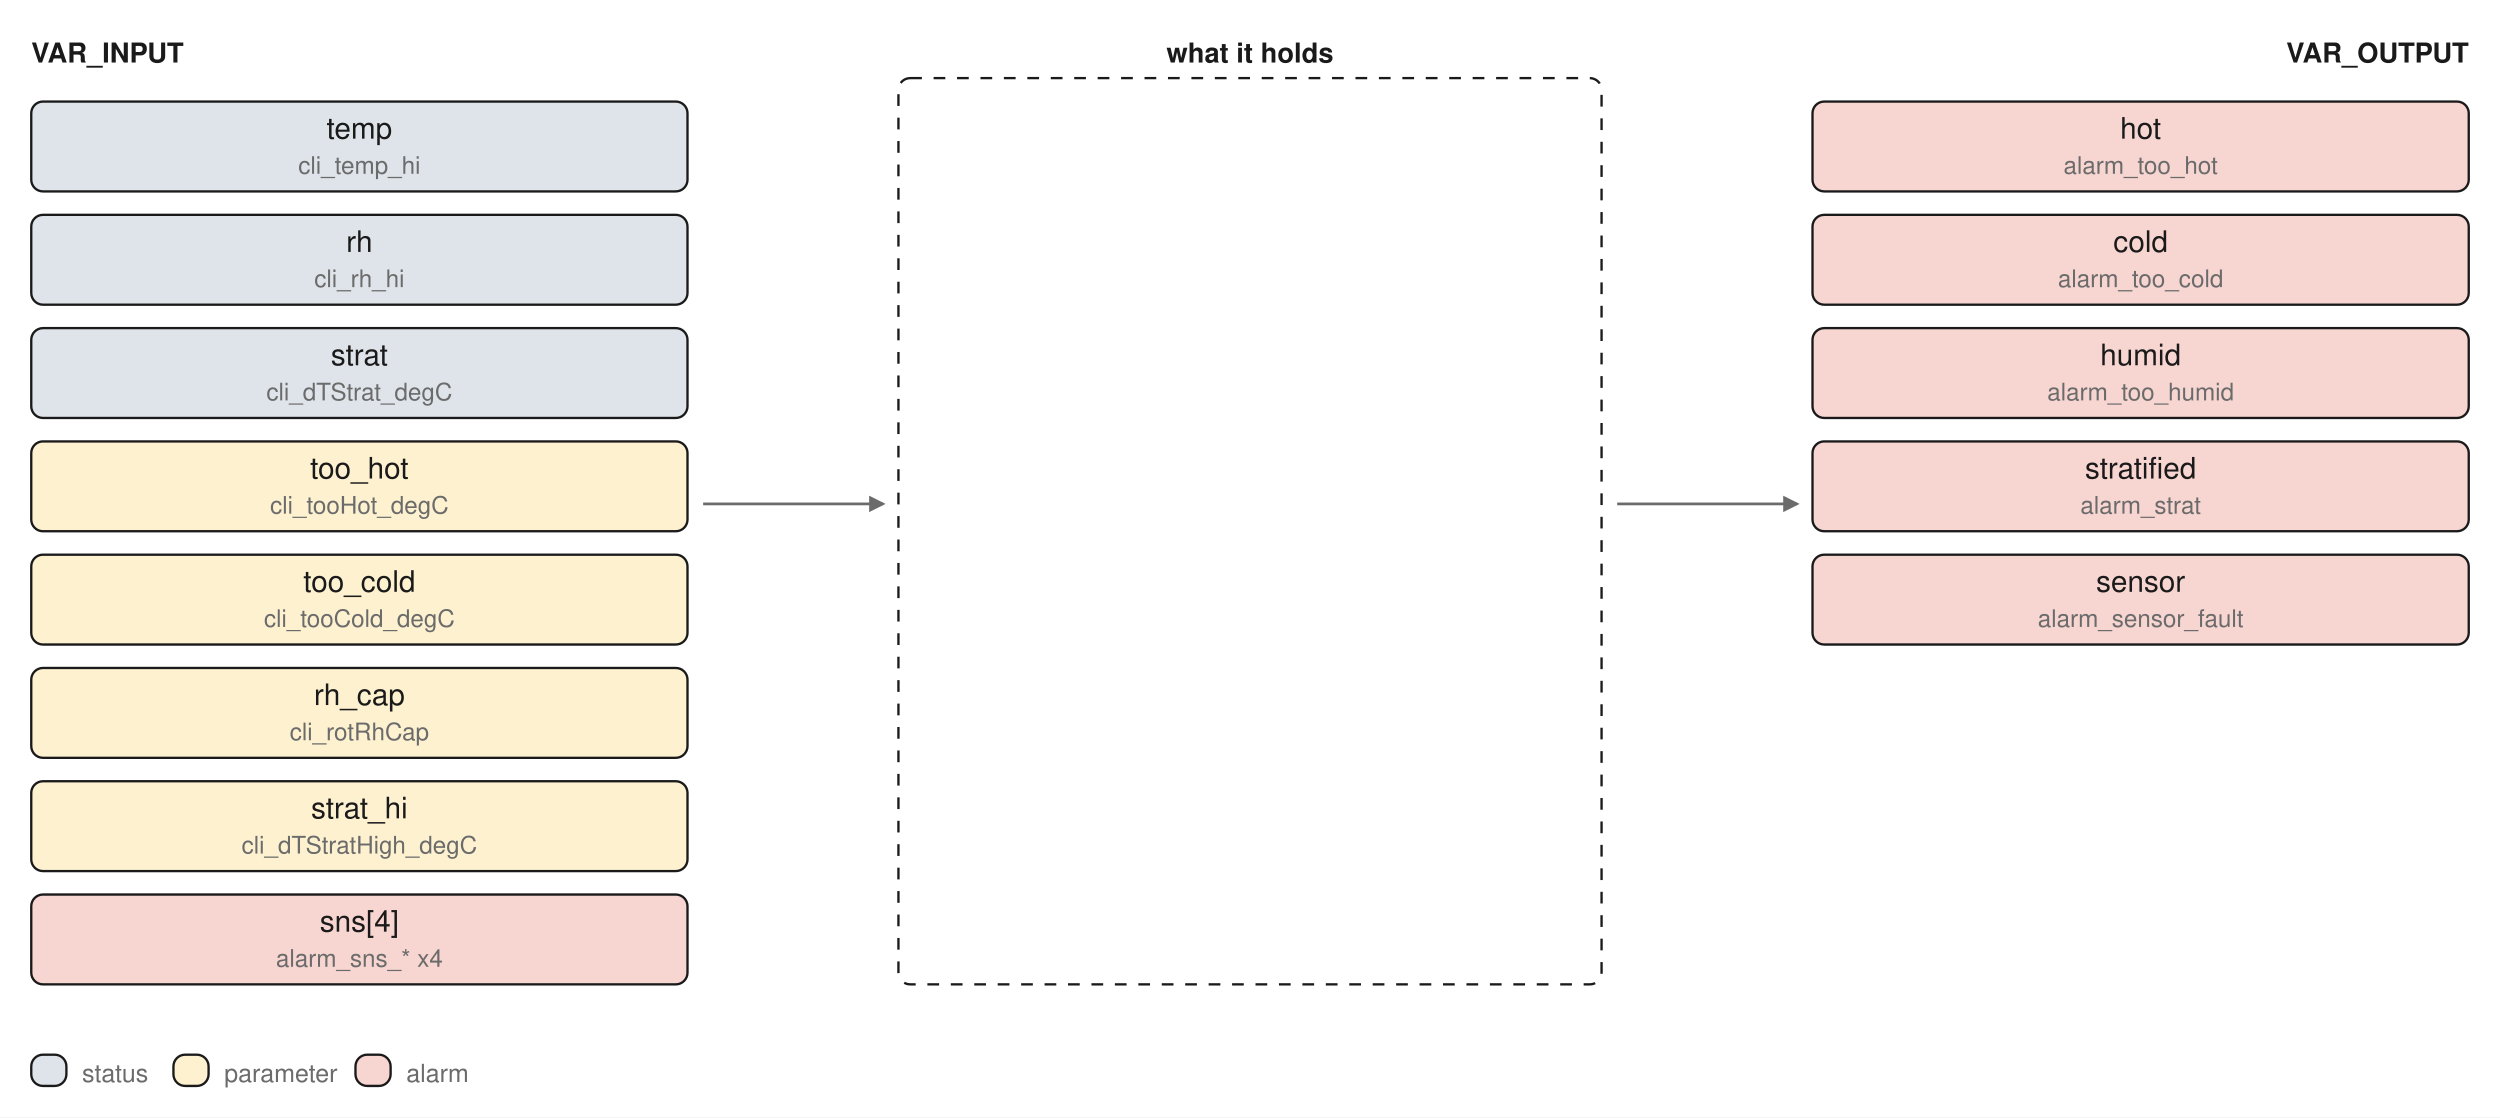
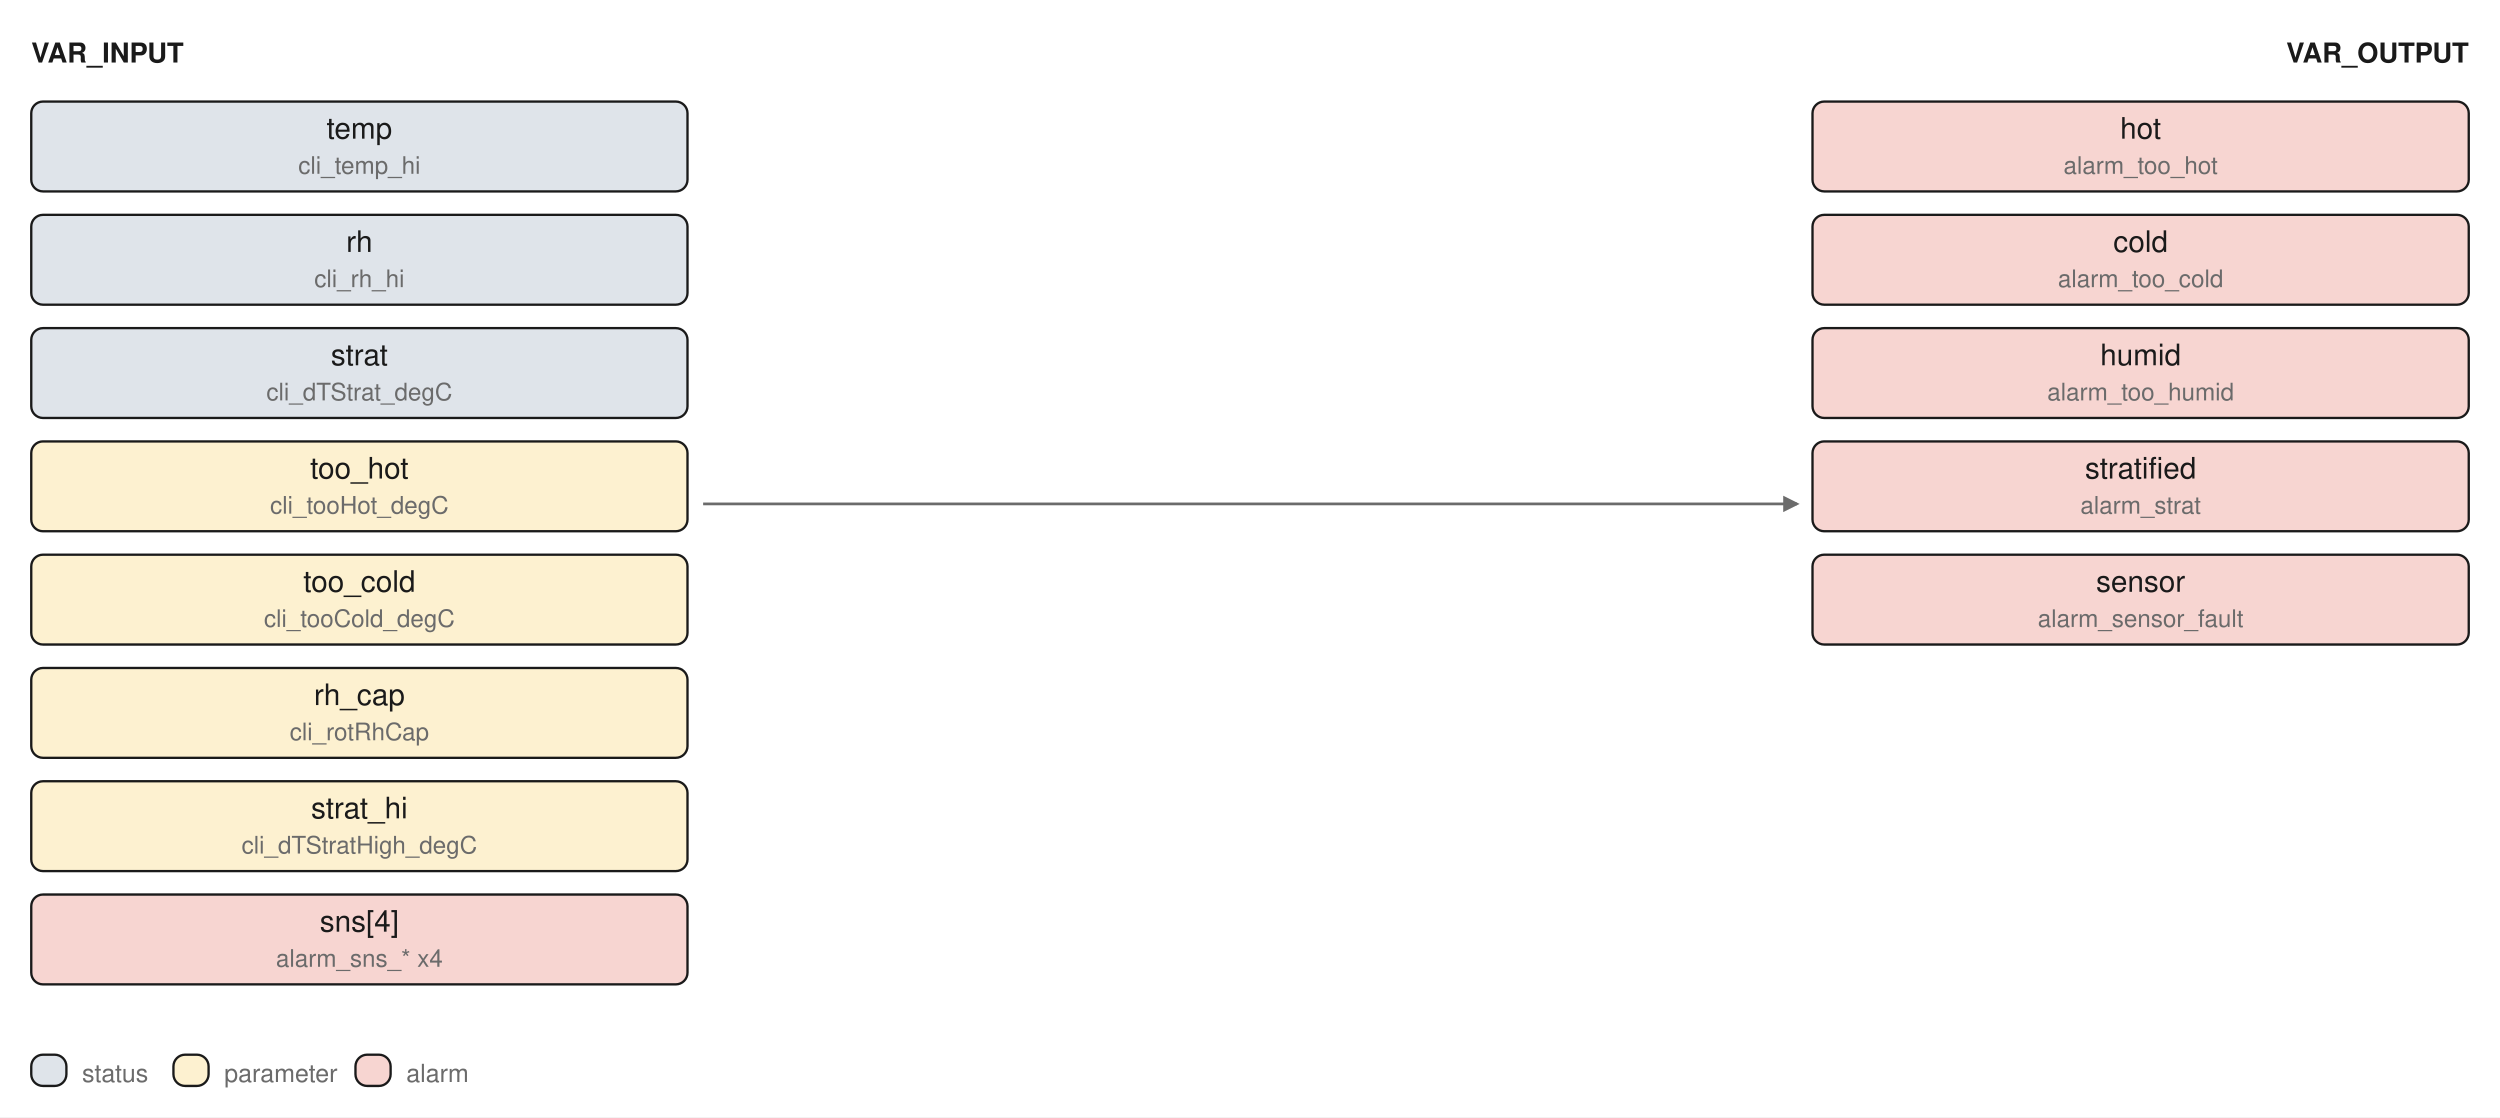
- <svg xmlns="http://www.w3.org/2000/svg" width="640" height="286" viewBox="0 0 640 286" style="max-width:100%;height:auto" content="&lt;mxfile host=&quot;app.diagrams.net&quot; type=&quot;device&quot;&gt;&lt;diagram id=&quot;climate_watch&quot; name=&quot;climate_watch&quot;&gt;&lt;mxGraphModel dx=&quot;640&quot; dy=&quot;286&quot; grid=&quot;0&quot; gridSize=&quot;10&quot; guides=&quot;1&quot; tooltips=&quot;1&quot; connect=&quot;1&quot; arrows=&quot;1&quot; fold=&quot;1&quot; page=&quot;1&quot; pageScale=&quot;1&quot; pageWidth=&quot;640&quot; pageHeight=&quot;286&quot; math=&quot;0&quot; shadow=&quot;0&quot;&gt;&lt;root&gt;&lt;mxCell id=&quot;0&quot;/&gt;&lt;mxCell id=&quot;1&quot; parent=&quot;0&quot;/&gt;&lt;mxCell id=&quot;n2&quot; value=&quot;VAR_INPUT&quot; style=&quot;text;html=1;fontSize=7;fontColor=#1a1a1a;align=left;fontStyle=1&quot; vertex=&quot;1&quot; parent=&quot;1&quot;&gt;&lt;mxGeometry x=&quot;8&quot; y=&quot;9&quot; width=&quot;45&quot; height=&quot;11&quot; as=&quot;geometry&quot;/&gt;&lt;/mxCell&gt;&lt;mxCell id=&quot;n3&quot; value=&quot;what it holds&quot; style=&quot;text;html=1;fontSize=7;fontColor=#1a1a1a;align=center;fontStyle=1&quot; vertex=&quot;1&quot; parent=&quot;1&quot;&gt;&lt;mxGeometry x=&quot;320.0&quot; y=&quot;9&quot; width=&quot;65&quot; height=&quot;11&quot; as=&quot;geometry&quot;/&gt;&lt;/mxCell&gt;&lt;mxCell id=&quot;n4&quot; value=&quot;VAR_OUTPUT&quot; style=&quot;text;html=1;fontSize=7;fontColor=#1a1a1a;align=left;fontStyle=1&quot; vertex=&quot;1&quot; parent=&quot;1&quot;&gt;&lt;mxGeometry x=&quot;632&quot; y=&quot;9&quot; width=&quot;50&quot; height=&quot;11&quot; as=&quot;geometry&quot;/&gt;&lt;/mxCell&gt;&lt;mxCell id=&quot;n5&quot; value=&quot;temp&quot; style=&quot;rounded=1;fillColor=#dfe4ea;strokeColor=#1a1a1a;whiteSpace=wrap;html=1;fontSize=8&quot; vertex=&quot;1&quot; parent=&quot;1&quot;&gt;&lt;mxGeometry x=&quot;8&quot; y=&quot;26&quot; width=&quot;168&quot; height=&quot;23&quot; as=&quot;geometry&quot;/&gt;&lt;/mxCell&gt;&lt;mxCell id=&quot;n6&quot; value=&quot;rh&quot; style=&quot;rounded=1;fillColor=#dfe4ea;strokeColor=#1a1a1a;whiteSpace=wrap;html=1;fontSize=8&quot; vertex=&quot;1&quot; parent=&quot;1&quot;&gt;&lt;mxGeometry x=&quot;8&quot; y=&quot;55&quot; width=&quot;168&quot; height=&quot;23&quot; as=&quot;geometry&quot;/&gt;&lt;/mxCell&gt;&lt;mxCell id=&quot;n7&quot; value=&quot;strat&quot; style=&quot;rounded=1;fillColor=#dfe4ea;strokeColor=#1a1a1a;whiteSpace=wrap;html=1;fontSize=8&quot; vertex=&quot;1&quot; parent=&quot;1&quot;&gt;&lt;mxGeometry x=&quot;8&quot; y=&quot;84&quot; width=&quot;168&quot; height=&quot;23&quot; as=&quot;geometry&quot;/&gt;&lt;/mxCell&gt;&lt;mxCell id=&quot;n8&quot; value=&quot;too_hot&quot; style=&quot;rounded=1;fillColor=#fdf1d0;strokeColor=#1a1a1a;whiteSpace=wrap;html=1;fontSize=8&quot; vertex=&quot;1&quot; parent=&quot;1&quot;&gt;&lt;mxGeometry x=&quot;8&quot; y=&quot;113&quot; width=&quot;168&quot; height=&quot;23&quot; as=&quot;geometry&quot;/&gt;&lt;/mxCell&gt;&lt;mxCell id=&quot;n9&quot; value=&quot;too_cold&quot; style=&quot;rounded=1;fillColor=#fdf1d0;strokeColor=#1a1a1a;whiteSpace=wrap;html=1;fontSize=8&quot; vertex=&quot;1&quot; parent=&quot;1&quot;&gt;&lt;mxGeometry x=&quot;8&quot; y=&quot;142&quot; width=&quot;168&quot; height=&quot;23&quot; as=&quot;geometry&quot;/&gt;&lt;/mxCell&gt;&lt;mxCell id=&quot;n10&quot; value=&quot;rh_cap&quot; style=&quot;rounded=1;fillColor=#fdf1d0;strokeColor=#1a1a1a;whiteSpace=wrap;html=1;fontSize=8&quot; vertex=&quot;1&quot; parent=&quot;1&quot;&gt;&lt;mxGeometry x=&quot;8&quot; y=&quot;171&quot; width=&quot;168&quot; height=&quot;23&quot; as=&quot;geometry&quot;/&gt;&lt;/mxCell&gt;&lt;mxCell id=&quot;n11&quot; value=&quot;strat_hi&quot; style=&quot;rounded=1;fillColor=#fdf1d0;strokeColor=#1a1a1a;whiteSpace=wrap;html=1;fontSize=8&quot; vertex=&quot;1&quot; parent=&quot;1&quot;&gt;&lt;mxGeometry x=&quot;8&quot; y=&quot;200&quot; width=&quot;168&quot; height=&quot;23&quot; as=&quot;geometry&quot;/&gt;&lt;/mxCell&gt;&lt;mxCell id=&quot;n12&quot; value=&quot;sns[4]&quot; style=&quot;rounded=1;fillColor=#f7d5d1;strokeColor=#1a1a1a;whiteSpace=wrap;html=1;fontSize=8&quot; vertex=&quot;1&quot; parent=&quot;1&quot;&gt;&lt;mxGeometry x=&quot;8&quot; y=&quot;229&quot; width=&quot;168&quot; height=&quot;23&quot; as=&quot;geometry&quot;/&gt;&lt;/mxCell&gt;&lt;mxCell id=&quot;n13&quot; value=&quot;hot&quot; style=&quot;rounded=1;fillColor=#f7d5d1;strokeColor=#1a1a1a;whiteSpace=wrap;html=1;fontSize=8&quot; vertex=&quot;1&quot; parent=&quot;1&quot;&gt;&lt;mxGeometry x=&quot;464&quot; y=&quot;26&quot; width=&quot;168&quot; height=&quot;23&quot; as=&quot;geometry&quot;/&gt;&lt;/mxCell&gt;&lt;mxCell id=&quot;n14&quot; value=&quot;cold&quot; style=&quot;rounded=1;fillColor=#f7d5d1;strokeColor=#1a1a1a;whiteSpace=wrap;html=1;fontSize=8&quot; vertex=&quot;1&quot; parent=&quot;1&quot;&gt;&lt;mxGeometry x=&quot;464&quot; y=&quot;55&quot; width=&quot;168&quot; height=&quot;23&quot; as=&quot;geometry&quot;/&gt;&lt;/mxCell&gt;&lt;mxCell id=&quot;n15&quot; value=&quot;humid&quot; style=&quot;rounded=1;fillColor=#f7d5d1;strokeColor=#1a1a1a;whiteSpace=wrap;html=1;fontSize=8&quot; vertex=&quot;1&quot; parent=&quot;1&quot;&gt;&lt;mxGeometry x=&quot;464&quot; y=&quot;84&quot; width=&quot;168&quot; height=&quot;23&quot; as=&quot;geometry&quot;/&gt;&lt;/mxCell&gt;&lt;mxCell id=&quot;n16&quot; value=&quot;stratified&quot; style=&quot;rounded=1;fillColor=#f7d5d1;strokeColor=#1a1a1a;whiteSpace=wrap;html=1;fontSize=8&quot; vertex=&quot;1&quot; parent=&quot;1&quot;&gt;&lt;mxGeometry x=&quot;464&quot; y=&quot;113&quot; width=&quot;168&quot; height=&quot;23&quot; as=&quot;geometry&quot;/&gt;&lt;/mxCell&gt;&lt;mxCell id=&quot;n17&quot; value=&quot;sensor&quot; style=&quot;rounded=1;fillColor=#f7d5d1;strokeColor=#1a1a1a;whiteSpace=wrap;html=1;fontSize=8&quot; vertex=&quot;1&quot; parent=&quot;1&quot;&gt;&lt;mxGeometry x=&quot;464&quot; y=&quot;142&quot; width=&quot;168&quot; height=&quot;23&quot; as=&quot;geometry&quot;/&gt;&lt;/mxCell&gt;&lt;mxCell id=&quot;n18&quot; value=&quot;&quot; style=&quot;rounded=1;fillColor=#ffffff;strokeColor=#1a1a1a;whiteSpace=wrap;html=1;fontSize=8;dashed=1&quot; vertex=&quot;1&quot; parent=&quot;1&quot;&gt;&lt;mxGeometry x=&quot;230&quot; y=&quot;20&quot; width=&quot;180&quot; height=&quot;232&quot; as=&quot;geometry&quot;/&gt;&lt;/mxCell&gt;&lt;mxCell id=&quot;e19&quot; value=&quot;&quot; style=&quot;edgeStyle=none;html=1;strokeColor=#6b6b6b;endArrow=block&quot; edge=&quot;1&quot; parent=&quot;1&quot;&gt;&lt;mxGeometry relative=&quot;1&quot; as=&quot;geometry&quot;&gt;&lt;mxPoint x=&quot;180&quot; y=&quot;129.0&quot; as=&quot;sourcePoint&quot;/&gt;&lt;mxPoint x=&quot;226&quot; y=&quot;129.0&quot; as=&quot;targetPoint&quot;/&gt;&lt;/mxGeometry&gt;&lt;/mxCell&gt;&lt;mxCell id=&quot;e20&quot; value=&quot;&quot; style=&quot;edgeStyle=none;html=1;strokeColor=#6b6b6b;endArrow=block&quot; edge=&quot;1&quot; parent=&quot;1&quot;&gt;&lt;mxGeometry relative=&quot;1&quot; as=&quot;geometry&quot;&gt;&lt;mxPoint x=&quot;414&quot; y=&quot;129.0&quot; as=&quot;sourcePoint&quot;/&gt;&lt;mxPoint x=&quot;460&quot; y=&quot;129.0&quot; as=&quot;targetPoint&quot;/&gt;&lt;/mxGeometry&gt;&lt;/mxCell&gt;&lt;mxCell id=&quot;n21&quot; value=&quot;&quot; style=&quot;rounded=1;fillColor=#dfe4ea;strokeColor=#1a1a1a;whiteSpace=wrap;html=1;fontSize=8&quot; vertex=&quot;1&quot; parent=&quot;1&quot;&gt;&lt;mxGeometry x=&quot;8&quot; y=&quot;270&quot; width=&quot;9&quot; height=&quot;8&quot; as=&quot;geometry&quot;/&gt;&lt;/mxCell&gt;&lt;mxCell id=&quot;n22&quot; value=&quot;status&quot; style=&quot;text;html=1;fontSize=6;fontColor=#6b6b6b;align=left&quot; vertex=&quot;1&quot; parent=&quot;1&quot;&gt;&lt;mxGeometry x=&quot;21&quot; y=&quot;270.6&quot; width=&quot;40&quot; height=&quot;10.4&quot; as=&quot;geometry&quot;/&gt;&lt;/mxCell&gt;&lt;mxCell id=&quot;n23&quot; value=&quot;&quot; style=&quot;rounded=1;fillColor=#fdf1d0;strokeColor=#1a1a1a;whiteSpace=wrap;html=1;fontSize=8&quot; vertex=&quot;1&quot; parent=&quot;1&quot;&gt;&lt;mxGeometry x=&quot;44.4&quot; y=&quot;270&quot; width=&quot;9&quot; height=&quot;8&quot; as=&quot;geometry&quot;/&gt;&lt;/mxCell&gt;&lt;mxCell id=&quot;n24&quot; value=&quot;parameter&quot; style=&quot;text;html=1;fontSize=6;fontColor=#6b6b6b;align=left&quot; vertex=&quot;1&quot; parent=&quot;1&quot;&gt;&lt;mxGeometry x=&quot;57.4&quot; y=&quot;270.6&quot; width=&quot;45&quot; height=&quot;10.4&quot; as=&quot;geometry&quot;/&gt;&lt;/mxCell&gt;&lt;mxCell id=&quot;n25&quot; value=&quot;&quot; style=&quot;rounded=1;fillColor=#f7d5d1;strokeColor=#1a1a1a;whiteSpace=wrap;html=1;fontSize=8&quot; vertex=&quot;1&quot; parent=&quot;1&quot;&gt;&lt;mxGeometry x=&quot;91.0&quot; y=&quot;270&quot; width=&quot;9&quot; height=&quot;8&quot; as=&quot;geometry&quot;/&gt;&lt;/mxCell&gt;&lt;mxCell id=&quot;n26&quot; value=&quot;alarm&quot; style=&quot;text;html=1;fontSize=6;fontColor=#6b6b6b;align=left&quot; vertex=&quot;1&quot; parent=&quot;1&quot;&gt;&lt;mxGeometry x=&quot;104.0&quot; y=&quot;270.6&quot; width=&quot;40&quot; height=&quot;10.4&quot; as=&quot;geometry&quot;/&gt;&lt;/mxCell&gt;&lt;/root&gt;&lt;/mxGraphModel&gt;&lt;/diagram&gt;&lt;/mxfile&gt;">
+ <svg xmlns="http://www.w3.org/2000/svg" width="640" height="286" viewBox="0 0 640 286" style="max-width:100%;height:auto" content="&lt;mxfile host=&quot;app.diagrams.net&quot; type=&quot;device&quot;&gt;&lt;diagram id=&quot;climate_watch&quot; name=&quot;climate_watch&quot;&gt;&lt;mxGraphModel dx=&quot;640&quot; dy=&quot;286&quot; grid=&quot;0&quot; gridSize=&quot;10&quot; guides=&quot;1&quot; tooltips=&quot;1&quot; connect=&quot;1&quot; arrows=&quot;1&quot; fold=&quot;1&quot; page=&quot;1&quot; pageScale=&quot;1&quot; pageWidth=&quot;640&quot; pageHeight=&quot;286&quot; math=&quot;0&quot; shadow=&quot;0&quot;&gt;&lt;root&gt;&lt;mxCell id=&quot;0&quot;/&gt;&lt;mxCell id=&quot;1&quot; parent=&quot;0&quot;/&gt;&lt;mxCell id=&quot;n2&quot; value=&quot;VAR_INPUT&quot; style=&quot;text;html=1;fontSize=7;fontColor=#1a1a1a;align=left;fontStyle=1&quot; vertex=&quot;1&quot; parent=&quot;1&quot;&gt;&lt;mxGeometry x=&quot;8&quot; y=&quot;9&quot; width=&quot;45&quot; height=&quot;11&quot; as=&quot;geometry&quot;/&gt;&lt;/mxCell&gt;&lt;mxCell id=&quot;n3&quot; value=&quot;VAR_OUTPUT&quot; style=&quot;text;html=1;fontSize=7;fontColor=#1a1a1a;align=left;fontStyle=1&quot; vertex=&quot;1&quot; parent=&quot;1&quot;&gt;&lt;mxGeometry x=&quot;632&quot; y=&quot;9&quot; width=&quot;50&quot; height=&quot;11&quot; as=&quot;geometry&quot;/&gt;&lt;/mxCell&gt;&lt;mxCell id=&quot;n4&quot; value=&quot;temp&quot; style=&quot;rounded=1;fillColor=#dfe4ea;strokeColor=#1a1a1a;whiteSpace=wrap;html=1;fontSize=8&quot; vertex=&quot;1&quot; parent=&quot;1&quot;&gt;&lt;mxGeometry x=&quot;8&quot; y=&quot;26&quot; width=&quot;168&quot; height=&quot;23&quot; as=&quot;geometry&quot;/&gt;&lt;/mxCell&gt;&lt;mxCell id=&quot;n5&quot; value=&quot;rh&quot; style=&quot;rounded=1;fillColor=#dfe4ea;strokeColor=#1a1a1a;whiteSpace=wrap;html=1;fontSize=8&quot; vertex=&quot;1&quot; parent=&quot;1&quot;&gt;&lt;mxGeometry x=&quot;8&quot; y=&quot;55&quot; width=&quot;168&quot; height=&quot;23&quot; as=&quot;geometry&quot;/&gt;&lt;/mxCell&gt;&lt;mxCell id=&quot;n6&quot; value=&quot;strat&quot; style=&quot;rounded=1;fillColor=#dfe4ea;strokeColor=#1a1a1a;whiteSpace=wrap;html=1;fontSize=8&quot; vertex=&quot;1&quot; parent=&quot;1&quot;&gt;&lt;mxGeometry x=&quot;8&quot; y=&quot;84&quot; width=&quot;168&quot; height=&quot;23&quot; as=&quot;geometry&quot;/&gt;&lt;/mxCell&gt;&lt;mxCell id=&quot;n7&quot; value=&quot;too_hot&quot; style=&quot;rounded=1;fillColor=#fdf1d0;strokeColor=#1a1a1a;whiteSpace=wrap;html=1;fontSize=8&quot; vertex=&quot;1&quot; parent=&quot;1&quot;&gt;&lt;mxGeometry x=&quot;8&quot; y=&quot;113&quot; width=&quot;168&quot; height=&quot;23&quot; as=&quot;geometry&quot;/&gt;&lt;/mxCell&gt;&lt;mxCell id=&quot;n8&quot; value=&quot;too_cold&quot; style=&quot;rounded=1;fillColor=#fdf1d0;strokeColor=#1a1a1a;whiteSpace=wrap;html=1;fontSize=8&quot; vertex=&quot;1&quot; parent=&quot;1&quot;&gt;&lt;mxGeometry x=&quot;8&quot; y=&quot;142&quot; width=&quot;168&quot; height=&quot;23&quot; as=&quot;geometry&quot;/&gt;&lt;/mxCell&gt;&lt;mxCell id=&quot;n9&quot; value=&quot;rh_cap&quot; style=&quot;rounded=1;fillColor=#fdf1d0;strokeColor=#1a1a1a;whiteSpace=wrap;html=1;fontSize=8&quot; vertex=&quot;1&quot; parent=&quot;1&quot;&gt;&lt;mxGeometry x=&quot;8&quot; y=&quot;171&quot; width=&quot;168&quot; height=&quot;23&quot; as=&quot;geometry&quot;/&gt;&lt;/mxCell&gt;&lt;mxCell id=&quot;n10&quot; value=&quot;strat_hi&quot; style=&quot;rounded=1;fillColor=#fdf1d0;strokeColor=#1a1a1a;whiteSpace=wrap;html=1;fontSize=8&quot; vertex=&quot;1&quot; parent=&quot;1&quot;&gt;&lt;mxGeometry x=&quot;8&quot; y=&quot;200&quot; width=&quot;168&quot; height=&quot;23&quot; as=&quot;geometry&quot;/&gt;&lt;/mxCell&gt;&lt;mxCell id=&quot;n11&quot; value=&quot;sns[4]&quot; style=&quot;rounded=1;fillColor=#f7d5d1;strokeColor=#1a1a1a;whiteSpace=wrap;html=1;fontSize=8&quot; vertex=&quot;1&quot; parent=&quot;1&quot;&gt;&lt;mxGeometry x=&quot;8&quot; y=&quot;229&quot; width=&quot;168&quot; height=&quot;23&quot; as=&quot;geometry&quot;/&gt;&lt;/mxCell&gt;&lt;mxCell id=&quot;n12&quot; value=&quot;hot&quot; style=&quot;rounded=1;fillColor=#f7d5d1;strokeColor=#1a1a1a;whiteSpace=wrap;html=1;fontSize=8&quot; vertex=&quot;1&quot; parent=&quot;1&quot;&gt;&lt;mxGeometry x=&quot;464&quot; y=&quot;26&quot; width=&quot;168&quot; height=&quot;23&quot; as=&quot;geometry&quot;/&gt;&lt;/mxCell&gt;&lt;mxCell id=&quot;n13&quot; value=&quot;cold&quot; style=&quot;rounded=1;fillColor=#f7d5d1;strokeColor=#1a1a1a;whiteSpace=wrap;html=1;fontSize=8&quot; vertex=&quot;1&quot; parent=&quot;1&quot;&gt;&lt;mxGeometry x=&quot;464&quot; y=&quot;55&quot; width=&quot;168&quot; height=&quot;23&quot; as=&quot;geometry&quot;/&gt;&lt;/mxCell&gt;&lt;mxCell id=&quot;n14&quot; value=&quot;humid&quot; style=&quot;rounded=1;fillColor=#f7d5d1;strokeColor=#1a1a1a;whiteSpace=wrap;html=1;fontSize=8&quot; vertex=&quot;1&quot; parent=&quot;1&quot;&gt;&lt;mxGeometry x=&quot;464&quot; y=&quot;84&quot; width=&quot;168&quot; height=&quot;23&quot; as=&quot;geometry&quot;/&gt;&lt;/mxCell&gt;&lt;mxCell id=&quot;n15&quot; value=&quot;stratified&quot; style=&quot;rounded=1;fillColor=#f7d5d1;strokeColor=#1a1a1a;whiteSpace=wrap;html=1;fontSize=8&quot; vertex=&quot;1&quot; parent=&quot;1&quot;&gt;&lt;mxGeometry x=&quot;464&quot; y=&quot;113&quot; width=&quot;168&quot; height=&quot;23&quot; as=&quot;geometry&quot;/&gt;&lt;/mxCell&gt;&lt;mxCell id=&quot;n16&quot; value=&quot;sensor&quot; style=&quot;rounded=1;fillColor=#f7d5d1;strokeColor=#1a1a1a;whiteSpace=wrap;html=1;fontSize=8&quot; vertex=&quot;1&quot; parent=&quot;1&quot;&gt;&lt;mxGeometry x=&quot;464&quot; y=&quot;142&quot; width=&quot;168&quot; height=&quot;23&quot; as=&quot;geometry&quot;/&gt;&lt;/mxCell&gt;&lt;mxCell id=&quot;e17&quot; value=&quot;&quot; style=&quot;edgeStyle=none;html=1;strokeColor=#6b6b6b;endArrow=block&quot; edge=&quot;1&quot; parent=&quot;1&quot;&gt;&lt;mxGeometry relative=&quot;1&quot; as=&quot;geometry&quot;&gt;&lt;mxPoint x=&quot;180&quot; y=&quot;129.0&quot; as=&quot;sourcePoint&quot;/&gt;&lt;mxPoint x=&quot;460&quot; y=&quot;129.0&quot; as=&quot;targetPoint&quot;/&gt;&lt;/mxGeometry&gt;&lt;/mxCell&gt;&lt;mxCell id=&quot;n18&quot; value=&quot;&quot; style=&quot;rounded=1;fillColor=#dfe4ea;strokeColor=#1a1a1a;whiteSpace=wrap;html=1;fontSize=8&quot; vertex=&quot;1&quot; parent=&quot;1&quot;&gt;&lt;mxGeometry x=&quot;8&quot; y=&quot;270&quot; width=&quot;9&quot; height=&quot;8&quot; as=&quot;geometry&quot;/&gt;&lt;/mxCell&gt;&lt;mxCell id=&quot;n19&quot; value=&quot;status&quot; style=&quot;text;html=1;fontSize=6;fontColor=#6b6b6b;align=left&quot; vertex=&quot;1&quot; parent=&quot;1&quot;&gt;&lt;mxGeometry x=&quot;21&quot; y=&quot;270.6&quot; width=&quot;40&quot; height=&quot;10.4&quot; as=&quot;geometry&quot;/&gt;&lt;/mxCell&gt;&lt;mxCell id=&quot;n20&quot; value=&quot;&quot; style=&quot;rounded=1;fillColor=#fdf1d0;strokeColor=#1a1a1a;whiteSpace=wrap;html=1;fontSize=8&quot; vertex=&quot;1&quot; parent=&quot;1&quot;&gt;&lt;mxGeometry x=&quot;44.4&quot; y=&quot;270&quot; width=&quot;9&quot; height=&quot;8&quot; as=&quot;geometry&quot;/&gt;&lt;/mxCell&gt;&lt;mxCell id=&quot;n21&quot; value=&quot;parameter&quot; style=&quot;text;html=1;fontSize=6;fontColor=#6b6b6b;align=left&quot; vertex=&quot;1&quot; parent=&quot;1&quot;&gt;&lt;mxGeometry x=&quot;57.4&quot; y=&quot;270.6&quot; width=&quot;45&quot; height=&quot;10.4&quot; as=&quot;geometry&quot;/&gt;&lt;/mxCell&gt;&lt;mxCell id=&quot;n22&quot; value=&quot;&quot; style=&quot;rounded=1;fillColor=#f7d5d1;strokeColor=#1a1a1a;whiteSpace=wrap;html=1;fontSize=8&quot; vertex=&quot;1&quot; parent=&quot;1&quot;&gt;&lt;mxGeometry x=&quot;91.0&quot; y=&quot;270&quot; width=&quot;9&quot; height=&quot;8&quot; as=&quot;geometry&quot;/&gt;&lt;/mxCell&gt;&lt;mxCell id=&quot;n23&quot; value=&quot;alarm&quot; style=&quot;text;html=1;fontSize=6;fontColor=#6b6b6b;align=left&quot; vertex=&quot;1&quot; parent=&quot;1&quot;&gt;&lt;mxGeometry x=&quot;104.0&quot; y=&quot;270.6&quot; width=&quot;40&quot; height=&quot;10.4&quot; as=&quot;geometry&quot;/&gt;&lt;/mxCell&gt;&lt;/root&gt;&lt;/mxGraphModel&gt;&lt;/diagram&gt;&lt;/mxfile&gt;">
  <defs>
    <marker id="a" markerWidth="6" markerHeight="6" refX="5" refY="3" orient="auto">
      <path d="M0,0 L6,3 L0,6 z" fill="#6b6b6b" />
    </marker>
  </defs>
  <rect width="640" height="286" fill="#ffffff" />
  <text x="8" y="16" font-family="Helvetica,Arial,sans-serif" font-size="7" fill="#1a1a1a" text-anchor="start" font-weight="bold">VAR_INPUT</text>
-   <text x="320.0" y="16" font-family="Helvetica,Arial,sans-serif" font-size="7" fill="#1a1a1a" text-anchor="middle" font-weight="bold">what it holds</text>
  <text x="632" y="16" font-family="Helvetica,Arial,sans-serif" font-size="7" fill="#1a1a1a" text-anchor="end" font-weight="bold">VAR_OUTPUT</text>
  <rect x="8" y="26" width="168" height="23" rx="3" fill="#dfe4ea" stroke="#1a1a1a" stroke-width="0.6" />
  <text x="92.0" y="35.5" font-family="Helvetica,Arial,sans-serif" font-size="7.6" fill="#1a1a1a" text-anchor="middle">temp</text>
  <text x="92.0" y="44.5" font-family="Helvetica,Arial,sans-serif" font-size="6.2" fill="#6b6b6b" text-anchor="middle">cli_temp_hi</text>
  <rect x="8" y="55" width="168" height="23" rx="3" fill="#dfe4ea" stroke="#1a1a1a" stroke-width="0.6" />
  <text x="92.0" y="64.5" font-family="Helvetica,Arial,sans-serif" font-size="7.6" fill="#1a1a1a" text-anchor="middle">rh</text>
  <text x="92.0" y="73.5" font-family="Helvetica,Arial,sans-serif" font-size="6.2" fill="#6b6b6b" text-anchor="middle">cli_rh_hi</text>
  <rect x="8" y="84" width="168" height="23" rx="3" fill="#dfe4ea" stroke="#1a1a1a" stroke-width="0.6" />
  <text x="92.0" y="93.5" font-family="Helvetica,Arial,sans-serif" font-size="7.6" fill="#1a1a1a" text-anchor="middle">strat</text>
  <text x="92.0" y="102.5" font-family="Helvetica,Arial,sans-serif" font-size="6.2" fill="#6b6b6b" text-anchor="middle">cli_dTStrat_degC</text>
  <rect x="8" y="113" width="168" height="23" rx="3" fill="#fdf1d0" stroke="#1a1a1a" stroke-width="0.6" />
  <text x="92.0" y="122.5" font-family="Helvetica,Arial,sans-serif" font-size="7.6" fill="#1a1a1a" text-anchor="middle">too_hot</text>
  <text x="92.0" y="131.5" font-family="Helvetica,Arial,sans-serif" font-size="6.2" fill="#6b6b6b" text-anchor="middle">cli_tooHot_degC</text>
  <rect x="8" y="142" width="168" height="23" rx="3" fill="#fdf1d0" stroke="#1a1a1a" stroke-width="0.6" />
  <text x="92.0" y="151.5" font-family="Helvetica,Arial,sans-serif" font-size="7.6" fill="#1a1a1a" text-anchor="middle">too_cold</text>
  <text x="92.0" y="160.5" font-family="Helvetica,Arial,sans-serif" font-size="6.2" fill="#6b6b6b" text-anchor="middle">cli_tooCold_degC</text>
  <rect x="8" y="171" width="168" height="23" rx="3" fill="#fdf1d0" stroke="#1a1a1a" stroke-width="0.6" />
  <text x="92.0" y="180.5" font-family="Helvetica,Arial,sans-serif" font-size="7.6" fill="#1a1a1a" text-anchor="middle">rh_cap</text>
  <text x="92.0" y="189.5" font-family="Helvetica,Arial,sans-serif" font-size="6.2" fill="#6b6b6b" text-anchor="middle">cli_rotRhCap</text>
  <rect x="8" y="200" width="168" height="23" rx="3" fill="#fdf1d0" stroke="#1a1a1a" stroke-width="0.6" />
  <text x="92.0" y="209.5" font-family="Helvetica,Arial,sans-serif" font-size="7.6" fill="#1a1a1a" text-anchor="middle">strat_hi</text>
  <text x="92.0" y="218.5" font-family="Helvetica,Arial,sans-serif" font-size="6.2" fill="#6b6b6b" text-anchor="middle">cli_dTStratHigh_degC</text>
  <rect x="8" y="229" width="168" height="23" rx="3" fill="#f7d5d1" stroke="#1a1a1a" stroke-width="0.6" />
  <text x="92.0" y="238.5" font-family="Helvetica,Arial,sans-serif" font-size="7.6" fill="#1a1a1a" text-anchor="middle">sns[4]</text>
  <text x="92.0" y="247.5" font-family="Helvetica,Arial,sans-serif" font-size="6.2" fill="#6b6b6b" text-anchor="middle">alarm_sns_* x4</text>
  <rect x="464" y="26" width="168" height="23" rx="3" fill="#f7d5d1" stroke="#1a1a1a" stroke-width="0.6" />
  <text x="548.0" y="35.5" font-family="Helvetica,Arial,sans-serif" font-size="7.6" fill="#1a1a1a" text-anchor="middle">hot</text>
  <text x="548.0" y="44.5" font-family="Helvetica,Arial,sans-serif" font-size="6.2" fill="#6b6b6b" text-anchor="middle">alarm_too_hot</text>
  <rect x="464" y="55" width="168" height="23" rx="3" fill="#f7d5d1" stroke="#1a1a1a" stroke-width="0.6" />
  <text x="548.0" y="64.5" font-family="Helvetica,Arial,sans-serif" font-size="7.6" fill="#1a1a1a" text-anchor="middle">cold</text>
  <text x="548.0" y="73.5" font-family="Helvetica,Arial,sans-serif" font-size="6.2" fill="#6b6b6b" text-anchor="middle">alarm_too_cold</text>
  <rect x="464" y="84" width="168" height="23" rx="3" fill="#f7d5d1" stroke="#1a1a1a" stroke-width="0.6" />
  <text x="548.0" y="93.5" font-family="Helvetica,Arial,sans-serif" font-size="7.6" fill="#1a1a1a" text-anchor="middle">humid</text>
  <text x="548.0" y="102.5" font-family="Helvetica,Arial,sans-serif" font-size="6.2" fill="#6b6b6b" text-anchor="middle">alarm_too_humid</text>
  <rect x="464" y="113" width="168" height="23" rx="3" fill="#f7d5d1" stroke="#1a1a1a" stroke-width="0.6" />
  <text x="548.0" y="122.5" font-family="Helvetica,Arial,sans-serif" font-size="7.6" fill="#1a1a1a" text-anchor="middle">stratified</text>
  <text x="548.0" y="131.5" font-family="Helvetica,Arial,sans-serif" font-size="6.2" fill="#6b6b6b" text-anchor="middle">alarm_strat</text>
  <rect x="464" y="142" width="168" height="23" rx="3" fill="#f7d5d1" stroke="#1a1a1a" stroke-width="0.6" />
  <text x="548.0" y="151.5" font-family="Helvetica,Arial,sans-serif" font-size="7.6" fill="#1a1a1a" text-anchor="middle">sensor</text>
  <text x="548.0" y="160.5" font-family="Helvetica,Arial,sans-serif" font-size="6.2" fill="#6b6b6b" text-anchor="middle">alarm_sensor_fault</text>
-   <rect x="230" y="20" width="180" height="232" rx="3" fill="#ffffff" stroke="#1a1a1a" stroke-width="0.6" stroke-dasharray="3,3" />
-   <polyline points="180,129.0 226,129.0" fill="none" stroke="#6b6b6b" stroke-width="0.7" marker-end="url(#a)" />
-   <polyline points="414,129.0 460,129.0" fill="none" stroke="#6b6b6b" stroke-width="0.7" marker-end="url(#a)" />
+   <polyline points="180,129.0 460,129.0" fill="none" stroke="#6b6b6b" stroke-width="0.7" marker-end="url(#a)" />
  <rect x="8" y="270" width="9" height="8" rx="3" fill="#dfe4ea" stroke="#1a1a1a" stroke-width="0.6" />
  <text x="21" y="277" font-family="Helvetica,Arial,sans-serif" font-size="6.4" fill="#6b6b6b" text-anchor="start">status</text>
  <rect x="44.4" y="270" width="9" height="8" rx="3" fill="#fdf1d0" stroke="#1a1a1a" stroke-width="0.6" />
  <text x="57.4" y="277" font-family="Helvetica,Arial,sans-serif" font-size="6.4" fill="#6b6b6b" text-anchor="start">parameter</text>
  <rect x="91.0" y="270" width="9" height="8" rx="3" fill="#f7d5d1" stroke="#1a1a1a" stroke-width="0.6" />
  <text x="104.0" y="277" font-family="Helvetica,Arial,sans-serif" font-size="6.4" fill="#6b6b6b" text-anchor="start">alarm</text>
</svg>
